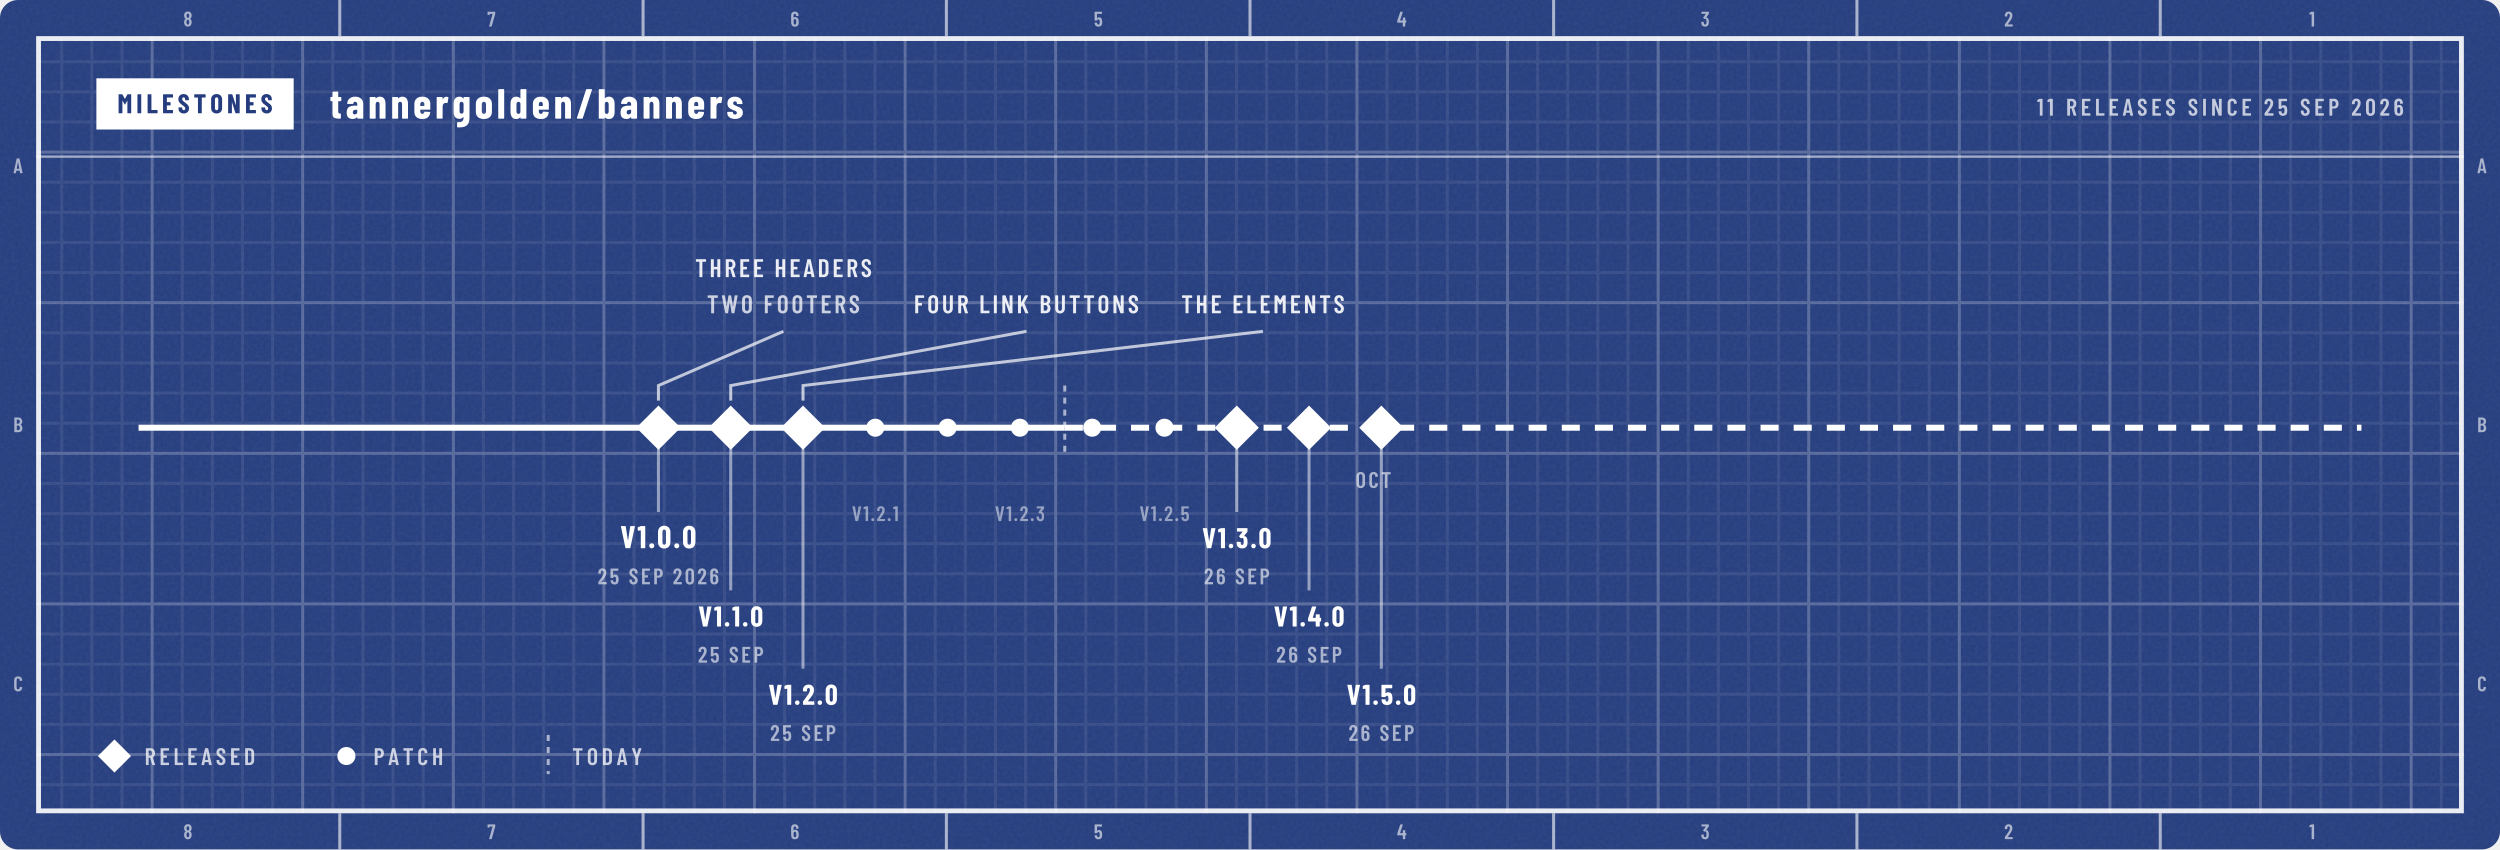
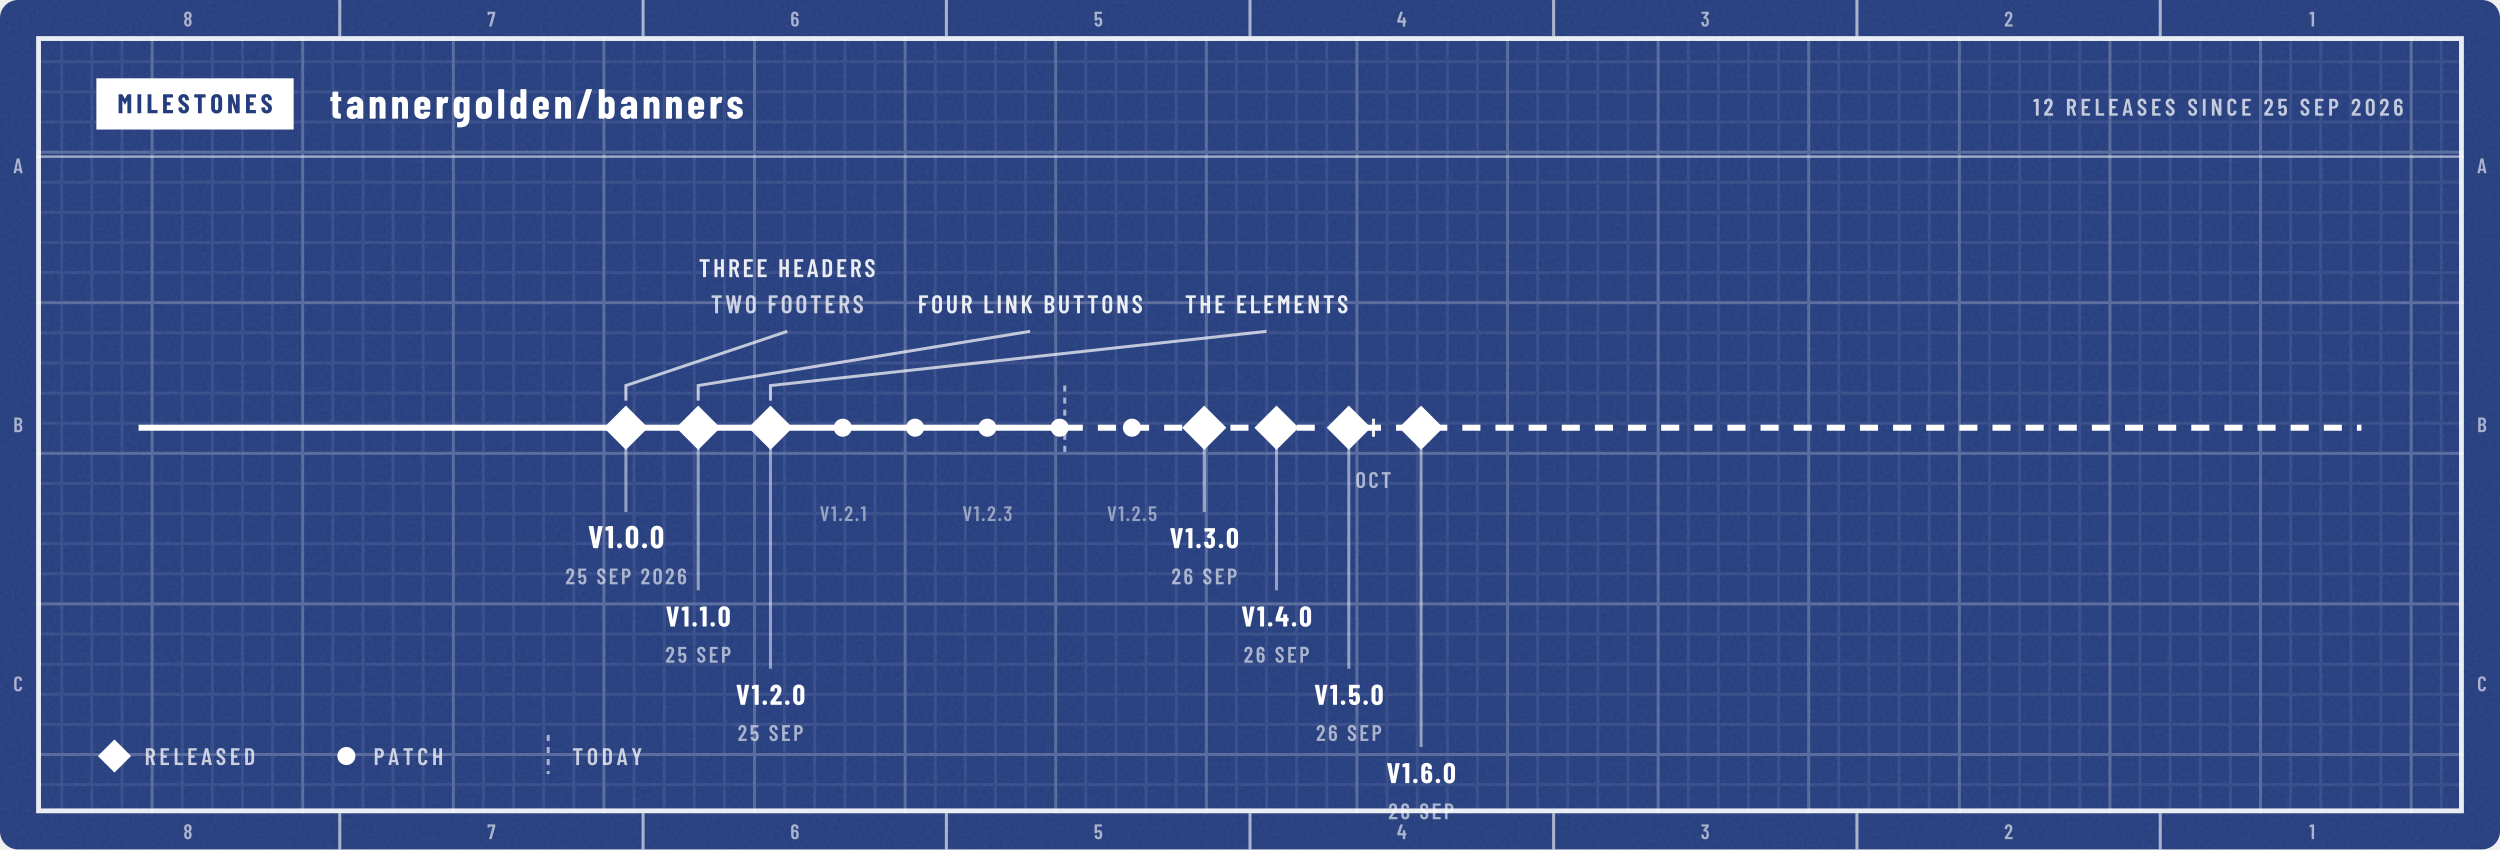
<svg xmlns="http://www.w3.org/2000/svg" width="830" height="282" viewBox="0 0 830 282" role="img" aria-labelledby="t d">
  <defs>
    <clipPath id="kc1">
      <rect x="0" y="0" width="830" height="282" rx="6" />
    </clipPath>
    <filter id="kn2" x="0" y="0" width="100%" height="100%">
      <feTurbulence type="fractalNoise" baseFrequency=".85" numOctaves="2" stitchTiles="stitch" />
      <feColorMatrix values="0 0 0 0 1 0 0 0 0 1 0 0 0 0 1 0 0 0 0.06 0" />
    </filter>
    <pattern id="kp3" width="10" height="10" patternUnits="userSpaceOnUse">
      <path d="M10 .5H.5V10" fill="none" stroke="#FFFFFF" stroke-opacity="0.075" />
    </pattern>
    <pattern id="kp4" width="50" height="50" patternUnits="userSpaceOnUse">
      <path d="M50 .5H.5V50" fill="none" stroke="#FFFFFF" stroke-opacity="0.16" />
    </pattern>
    <clipPath id="kc5">
      <rect x="12" y="12" width="806" height="258" />
    </clipPath>
    <path id="m46" d="M35 69Q35 100 55 120Q75 140 106 140Q137 140 156 120Q176 100 176 69Q176 38 156 18Q136 -2 106 -2Q75 -2 55 18Q35 38 35 69Z" />
    <path id="m48" d="M38 183V517Q38 604 89 658Q140 711 224 711Q309 711 360 658Q412 604 412 517V183Q412 96 360 42Q309 -11 224 -11Q140 -11 89 42Q38 96 38 183ZM296 176V524Q296 563 276 586Q257 610 224 610Q192 610 173 586Q154 563 154 524V176Q154 137 173 114Q192 90 224 90Q257 90 276 114Q296 137 296 176Z" />
    <path id="m49" d="M122 700H218Q223 700 226 696Q230 693 230 688V12Q230 7 226 4Q223 0 218 0H126Q121 0 118 4Q114 7 114 12V576Q114 578 112 580Q111 582 109 581L27 565H24Q13 565 13 576L10 643Q10 653 18 657L107 697Q114 700 122 700Z" />
    <path id="m50" d="M173 100H392Q397 100 400 96Q404 93 404 88V12Q404 7 400 4Q397 0 392 0H43Q38 0 34 4Q31 7 31 12V92Q31 101 36 107L75 160Q114 212 152 266Q189 320 215 363Q273 459 273 522Q273 562 256 585Q238 608 209 608Q180 608 163 586Q146 563 147 526V487Q147 482 144 478Q140 475 135 475H41Q36 475 32 478Q29 482 29 487V530Q33 610 84 659Q134 708 214 708Q293 708 342 656Q390 605 390 521Q390 471 373 422Q356 373 319 317Q294 277 260 229Q225 181 214 166Q184 126 170 106Q168 104 169 102Q170 100 173 100Z" />
    <path id="m51" d="M387 218Q387 169 380 134Q368 66 326 29Q283 -8 210 -8Q134 -8 86 32Q38 73 32 143Q30 165 28 207Q28 219 40 219H132Q144 219 144 207Q146 173 148 156Q153 125 169 108Q185 92 210 92Q234 92 250 108Q266 123 271 152Q276 182 276 230Q276 281 269 315Q263 341 248 355Q233 369 210 369Q195 369 183 360Q177 356 174 356Q172 356 166 360L119 408Q115 412 115 417Q115 421 118 425L243 595Q245 597 244 599Q242 601 239 601H49Q44 601 40 604Q37 608 37 613V688Q37 693 40 696Q44 700 49 700H373Q378 700 382 696Q385 693 385 688V609Q385 602 380 594L266 438Q262 432 268 431Q309 426 338 392Q368 358 378 307Q387 267 387 218Z" />
    <path id="m52" d="M443 275V194Q443 189 440 186Q436 182 431 182H401Q396 182 396 177V12Q396 7 392 4Q389 0 384 0H292Q287 0 284 4Q280 7 280 12V177Q280 182 275 182H29Q24 182 20 186Q17 189 17 194V259Q17 268 19 274L158 690Q161 700 171 700H271Q277 700 280 696Q283 693 281 686L153 293Q152 287 157 287H275Q280 287 280 292V412Q280 417 284 420Q287 424 292 424H384Q389 424 392 420Q396 417 396 412V292Q396 287 401 287H431Q436 287 440 284Q443 280 443 275Z" />
    <path id="m53" d="M400 216Q400 175 396 146Q391 72 344 32Q297 -8 219 -8Q145 -8 99 30Q53 68 43 144L40 172Q40 184 52 184H144Q156 184 157 172Q157 166 159 154Q171 92 219 92Q244 92 260 108Q275 124 280 153Q284 178 284 217Q284 254 278 281Q273 307 258 322Q242 336 219 336Q171 336 157 290Q154 279 144 279H51Q46 279 42 282Q39 286 39 291V688Q39 693 42 696Q46 700 51 700H377Q382 700 386 696Q389 693 389 688V612Q389 607 386 604Q382 600 377 600H160Q155 600 155 595V400Q155 397 157 396Q159 396 161 398Q178 416 202 426Q227 437 254 437Q314 437 350 398Q387 360 394 290Q400 259 400 216Z" />
    <path id="m54" d="M401 216Q401 193 399 151Q394 75 346 34Q299 -8 221 -8Q147 -8 101 30Q55 69 46 144Q40 171 40 207L39 532Q39 613 88 660Q138 708 219 708Q295 708 343 660Q391 612 391 532V507Q391 502 388 498Q384 495 379 495H287Q282 495 278 498Q275 502 275 507V526Q275 560 258 582Q242 605 219 605Q191 605 174 583Q156 561 156 526V423Q156 420 158 419Q160 418 162 420Q191 447 234 447Q303 447 346 403Q389 359 396 286Q401 253 401 216ZM284 224Q284 250 279 295Q267 353 220 353Q196 353 180 338Q165 322 160 292Q156 257 156 224Q156 195 159 157Q164 125 180 108Q195 91 220 91Q245 91 260 109Q276 127 281 160Q284 196 284 224Z" />
    <path id="m55" d="M90 13 255 594Q257 600 251 600H116Q111 600 111 595V559Q111 554 108 550Q104 547 99 547H28Q23 547 20 550Q16 554 16 559L17 688Q17 693 20 696Q24 700 29 700H368Q373 700 376 696Q380 693 380 688V607Q380 603 378 593L211 10Q208 0 197 0H100Q87 0 90 13Z" />
    <path id="m56" d="M325 364Q358 345 375 306Q396 259 396 200Q396 147 380 107Q360 53 318 22Q275 -8 216 -8Q158 -8 116 22Q73 52 53 106Q38 148 38 200Q38 259 56 301Q71 341 109 363Q113 366 109 369Q76 390 58 427Q38 470 38 523Q38 581 58 620Q78 664 120 688Q161 712 216 712Q270 712 312 688Q353 665 374 621Q396 579 396 523Q396 471 376 429Q358 392 325 371Q319 367 325 364ZM159 559Q152 541 152 513Q152 483 162 456Q169 435 183 423Q197 411 216 411Q237 411 252 424Q266 436 273 459Q281 483 281 513Q281 547 271 568Q264 589 250 600Q236 612 216 612Q198 612 184 602Q171 591 164 573ZM281 206Q281 244 272 271Q266 295 252 308Q237 322 216 322Q195 322 180 308Q166 294 160 268Q152 242 152 208Q152 177 158 151Q163 123 178 108Q194 92 216 92Q239 92 255 108Q271 124 276 153Q281 180 281 206Z" />
    <path id="m65" d="M325 11 306 116Q306 121 300 121H154Q148 121 148 116L129 11Q128 0 116 0H25Q11 0 14 13L162 689Q164 700 175 700H281Q292 700 294 689L442 13V9Q442 0 431 0H338Q326 0 325 11ZM171 212H282Q288 212 287 217L229 533Q228 536 226 536Q224 536 223 533L166 217Q165 212 171 212Z" />
    <path id="m66" d="M242 0H66Q61 0 58 4Q54 7 54 12V688Q54 693 58 696Q61 700 66 700H224Q319 700 373 652Q427 604 427 512Q427 409 354 365Q349 362 352 359Q391 334 413 292Q435 250 435 192Q435 100 382 50Q328 0 242 0ZM170 595V409Q170 404 175 404H226Q267 404 290 429Q313 454 313 500Q313 548 290 574Q267 600 226 600H175Q170 600 170 595ZM319 208Q319 260 296 290Q273 319 233 319H175Q170 319 170 314V106Q170 101 175 101H233Q273 101 296 129Q319 157 319 208Z" />
    <path id="m67" d="M42 180V521Q42 607 94 658Q145 708 230 708Q316 708 368 658Q420 607 420 521V509Q420 504 416 500Q413 496 408 496L315 492Q303 492 303 504V529Q303 564 283 586Q263 608 230 608Q198 608 178 586Q158 564 158 529V171Q158 136 178 114Q198 92 230 92Q263 92 283 114Q303 136 303 171V196Q303 201 306 204Q310 208 315 208L408 204Q413 204 416 200Q420 197 420 192V180Q420 95 368 44Q316 -8 230 -8Q145 -8 94 44Q42 95 42 180Z" />
    <path id="m68" d="M54 12V688Q54 693 58 696Q61 700 66 700H237Q323 700 374 648Q426 596 426 509V191Q426 104 374 52Q323 0 237 0H66Q61 0 58 4Q54 7 54 12ZM175 100 235 101Q268 101 288 128Q309 154 310 198V502Q310 547 290 574Q269 600 234 600H175Q170 600 170 595V105Q170 100 175 100Z" />
    <path id="m69" d="M391 600H175Q170 600 170 595V406Q170 401 175 401H303Q308 401 312 398Q315 394 315 389V312Q315 307 312 304Q308 300 303 300H175Q170 300 170 295V105Q170 100 175 100H391Q396 100 400 96Q403 93 403 88V12Q403 7 400 4Q396 0 391 0H66Q61 0 58 4Q54 7 54 12V688Q54 693 58 696Q61 700 66 700H391Q396 700 400 696Q403 693 403 688V612Q403 607 400 604Q396 600 391 600Z" />
    <path id="m70" d="M390 600H175Q170 600 170 595V406Q170 401 175 401H302Q307 401 310 398Q314 394 314 389V312Q314 307 310 304Q307 300 302 300H175Q170 300 170 295V12Q170 7 166 4Q163 0 158 0H66Q61 0 58 4Q54 7 54 12V688Q54 693 58 696Q61 700 66 700H390Q395 700 398 696Q402 693 402 688V612Q402 607 398 604Q395 600 390 600Z" />
    <path id="m72" d="M319 700H411Q416 700 420 696Q423 693 423 688V12Q423 7 420 4Q416 0 411 0H319Q314 0 310 4Q307 7 307 12V295Q307 300 302 300H175Q170 300 170 295V12Q170 7 166 4Q163 0 158 0H66Q61 0 58 4Q54 7 54 12V688Q54 693 58 696Q61 700 66 700H158Q163 700 166 696Q170 693 170 688V406Q170 401 175 401H302Q307 401 307 406V688Q307 693 310 696Q314 700 319 700Z" />
    <path id="m73" d="M54 12V688Q54 693 58 696Q61 700 66 700H158Q163 700 166 696Q170 693 170 688V12Q170 7 166 4Q163 0 158 0H66Q61 0 58 4Q54 7 54 12Z" />
    <path id="m75" d="M54 12V688Q54 693 58 696Q61 700 66 700H158Q163 700 166 696Q170 693 170 688V412Q170 408 172 408Q174 407 176 410L326 691Q331 700 341 700H440Q447 700 449 696Q451 692 448 686L298 405Q297 401 297 399L459 14Q460 12 460 8Q460 0 450 0H351Q340 0 337 9L219 298Q218 301 216 300Q214 300 212 298L172 231Q170 227 170 225V12Q170 7 166 4Q163 0 158 0H66Q61 0 58 4Q54 7 54 12Z" />
    <path id="m76" d="M54 12V688Q54 693 58 696Q61 700 66 700H158Q163 700 166 696Q170 693 170 688V105Q170 100 175 100H391Q396 100 400 96Q403 93 403 88V12Q403 7 400 4Q396 0 391 0H66Q61 0 58 4Q54 7 54 12Z" />
    <path id="m77" d="M383 700H475Q480 700 484 696Q487 693 487 688V12Q487 7 484 4Q480 0 475 0H383Q378 0 374 4Q371 7 371 12V484Q371 488 369 488Q367 488 365 485L278 327Q273 319 269 319Q265 319 260 327L173 485Q171 488 169 488Q167 488 167 484V12Q167 7 164 4Q160 0 155 0H63Q58 0 54 4Q51 7 51 12V688Q51 693 54 696Q58 700 63 700H155Q165 700 170 692L267 521Q270 517 273 521L368 692Q373 700 383 700Z" />
    <path id="m78" d="M350 700H441Q446 700 450 696Q453 693 453 688V12Q453 7 450 4Q446 0 441 0H336Q326 0 323 10L174 434Q173 437 170 436Q168 436 168 433L169 12Q169 7 166 4Q162 0 157 0H66Q61 0 58 4Q54 7 54 12V688Q54 693 58 696Q61 700 66 700H169Q179 700 182 690L332 269Q333 266 336 266Q338 267 338 270V688Q338 693 342 696Q345 700 350 700Z" />
    <path id="m79" d="M42 182V518Q42 604 94 656Q147 708 233 708Q319 708 372 656Q425 604 425 518V182Q425 96 372 44Q319 -8 233 -8Q147 -8 94 44Q42 96 42 182ZM309 177V523Q309 561 288 584Q267 608 233 608Q199 608 178 584Q158 561 158 523V177Q158 139 178 116Q199 92 233 92Q267 92 288 116Q309 139 309 177Z" />
    <path id="m80" d="M432 495Q432 405 384 350Q337 295 259 295H174Q169 295 169 290V12Q169 7 166 4Q162 0 157 0H65Q60 0 56 4Q53 7 53 12V689Q53 694 56 698Q60 701 65 701H253Q306 701 346 675Q387 649 410 602Q432 555 432 495ZM316 492Q316 542 294 572Q271 601 234 601H174Q169 601 169 596V391Q169 386 174 386H234Q271 386 294 414Q316 443 316 492Z" />
    <path id="m82" d="M318 10 233 297Q231 301 228 301H175Q170 301 170 296V12Q170 7 166 4Q163 0 158 0H66Q61 0 58 4Q54 7 54 12V688Q54 693 58 696Q61 700 66 700H254Q307 700 348 674Q388 649 410 602Q433 556 433 496Q433 434 409 389Q385 344 342 321Q338 320 339 315L437 14Q438 12 438 9Q438 0 427 0H331Q321 0 318 10ZM170 595V396Q170 391 175 391H236Q272 391 294 419Q317 447 317 495Q317 543 294 572Q272 600 236 600H175Q170 600 170 595Z" />
    <path id="m83" d="M34 173V199Q34 204 38 208Q41 211 46 211H137Q142 211 146 208Q149 204 149 199V179Q149 140 168 116Q188 92 219 92Q250 92 270 114Q290 137 290 174Q290 200 279 219Q268 238 248 255Q228 272 184 304Q134 340 104 368Q73 396 52 436Q32 475 32 527Q32 610 82 659Q132 708 214 708Q297 708 348 656Q399 605 399 520V496Q399 491 396 488Q392 484 387 484H297Q292 484 288 488Q285 491 285 496V522Q285 561 266 584Q246 608 214 608Q184 608 165 586Q146 565 146 527Q146 491 166 466Q187 441 247 397Q308 352 339 324Q370 295 387 261Q404 227 404 180Q404 95 353 44Q302 -8 219 -8Q136 -8 85 42Q34 92 34 173Z" />
    <path id="m84" d="M425 688V612Q425 607 422 604Q418 600 413 600H286Q281 600 281 595V12Q281 7 278 4Q274 0 269 0H177Q172 0 168 4Q165 7 165 12V595Q165 600 160 600H40Q35 600 32 604Q28 607 28 612V688Q28 693 32 696Q35 700 40 700H413Q418 700 422 696Q425 693 425 688Z" />
    <path id="m85" d="M50 194V688Q50 693 54 696Q57 700 62 700H154Q159 700 162 696Q166 693 166 688V182Q166 142 186 117Q206 92 239 92Q272 92 292 117Q312 142 312 182V688Q312 693 316 696Q319 700 324 700H416Q421 700 424 696Q428 693 428 688V194Q428 103 376 48Q324 -8 239 -8Q153 -8 102 48Q50 103 50 194Z" />
    <path id="m86" d="M171 11 28 687 27 691Q27 700 38 700H139Q151 700 152 689L235 208Q236 205 238 205Q240 205 241 208L322 689Q323 700 335 700H433Q446 700 443 687L299 11Q297 0 286 0H184Q173 0 171 11Z" />
    <path id="m87" d="M157 11 24 687 23 691Q23 700 34 700H130Q142 700 143 689L213 272Q214 269 216 269Q218 269 219 272L282 689Q283 700 295 700H375Q387 700 388 689L456 272Q457 269 459 269Q461 269 462 272L525 689Q526 700 538 700H631Q644 700 642 687L515 11Q514 0 502 0H417Q405 0 404 11L337 436Q336 440 334 440Q332 440 331 436L269 11Q268 0 256 0H170Q158 0 157 11Z" />
    <path id="m89" d="M170 13V286L169 292L30 686Q29 688 29 691Q29 700 40 700H136Q147 700 150 690L225 433Q226 430 228 430Q230 430 231 433L306 690Q309 700 320 700H416Q422 700 425 696Q428 693 426 686L287 292L286 286V13Q286 8 282 4Q279 1 274 1H182Q177 1 174 4Q170 8 170 13Z" />
    <path id="n46" d="M33 75Q33 110 55 132Q77 154 112 154Q147 154 169 132Q191 110 191 75Q191 41 168 18Q146 -4 112 -4Q78 -4 56 18Q33 41 33 75Z" />
    <path id="n47" d="M18 14 237 690Q240 700 250 700H367Q373 700 376 696Q379 693 377 686L158 10Q155 0 145 0H28Q22 0 19 4Q16 7 18 14Z" />
    <path id="n48" d="M30 191V509Q30 600 84 656Q138 711 226 711Q284 711 329 686Q374 661 398 615Q423 569 423 509V191Q423 131 398 85Q374 39 329 14Q284 -11 226 -11Q138 -11 84 44Q30 100 30 191ZM282 183V517Q282 550 266 570Q251 590 226 590Q201 590 186 570Q171 550 171 517V183Q171 150 186 130Q201 110 226 110Q251 110 266 130Q282 150 282 183Z" />
    <path id="n49" d="M115 700H236Q241 700 244 696Q248 693 248 688V12Q248 7 244 4Q241 0 236 0H119Q114 0 110 4Q107 7 107 12V558Q107 562 102 562L25 553H23Q12 553 12 564L9 650Q9 660 18 664L100 697Q108 700 115 700Z" />
    <path id="n50" d="M200 121H409Q414 121 418 118Q421 114 421 109V12Q421 7 418 4Q414 0 409 0H39Q34 0 30 4Q27 7 27 12V113Q27 122 32 128Q72 181 88 200Q176 313 213 371Q267 457 267 516Q267 550 254 568Q240 587 217 587Q194 587 180 568Q166 550 167 521V480Q167 475 164 472Q160 468 155 468H36Q31 468 28 472Q24 475 24 480V527Q28 609 83 658Q138 708 223 708Q307 708 358 655Q410 602 410 515Q410 463 394 416Q377 369 340 315Q312 274 244 187L197 127Q195 125 196 123Q197 121 200 121Z" />
    <path id="n51" d="M404 222Q404 178 400 147Q392 75 344 34Q297 -8 217 -8Q134 -8 82 36Q30 80 26 153Q23 180 23 211Q23 223 35 223H152Q164 223 164 211Q164 188 167 168Q170 142 183 128Q196 113 217 113Q237 113 250 127Q263 141 267 165Q270 200 270 237Q270 284 265 311Q261 334 248 346Q236 359 217 359Q202 359 187 346Q181 342 179 342Q175 342 170 347L110 408Q106 412 106 417Q106 421 109 425L230 574Q232 576 231 578Q230 580 227 580H47Q42 580 38 584Q35 587 35 592V688Q35 693 38 696Q42 700 47 700H391Q396 700 400 696Q403 693 403 688V588Q403 580 398 573L286 432Q285 430 285 428Q285 426 287 426Q331 422 362 386Q392 350 399 296Q404 258 404 222Z" />
    <path id="n52" d="M470 292V189Q470 184 466 180Q463 177 458 177H427Q422 177 422 172V12Q422 7 418 4Q415 0 410 0H293Q288 0 284 4Q281 7 281 12V172Q281 177 276 177H26Q21 177 18 180Q14 184 14 189V271Q14 280 16 286L149 690Q152 700 162 700H289Q295 700 298 696Q301 693 299 686L179 310Q178 304 183 304H276Q281 304 281 309V413Q281 418 284 422Q288 425 293 425H410Q415 425 418 422Q422 418 422 413V309Q422 304 427 304H458Q463 304 466 300Q470 297 470 292Z" />
    <path id="n53" d="M416 218Q416 185 413 155Q409 78 358 35Q308 -8 223 -8Q143 -8 94 32Q45 72 35 151L32 179Q32 191 44 191H161Q173 191 174 179Q174 173 176 163Q185 113 223 113Q243 113 256 126Q268 140 272 164Q275 190 275 219Q275 240 271 270Q267 293 254 305Q242 317 223 317Q185 317 174 282Q171 271 161 271H43Q38 271 34 274Q31 278 31 283V688Q31 693 34 696Q38 700 43 700H396Q401 700 404 696Q408 693 408 688V591Q408 586 404 582Q401 579 396 579H177Q172 579 172 574V406Q172 403 174 402Q176 401 178 404Q195 421 218 430Q241 439 267 439Q331 439 370 397Q408 355 412 280Q416 242 416 218Z" />
+     <path id="n54" d="M417 218Q417 196 415 158Q412 79 361 36Q310 -8 225 -8Q145 -8 96 32Q46 72 37 151Q33 172 33 206L31 529Q31 611 84 660Q136 708 223 708Q304 708 356 659Q407 610 407 529V499Q407 494 404 490Q400 487 395 487H278Q273 487 270 490Q266 494 266 499V521Q266 548 253 566Q240 584 223 584Q201 584 187 566Q173 549 173 521V420Q173 417 175 416Q177 416 179 418Q212 446 254 446Q324 446 366 400Q409 354 413 277Q417 253 417 218ZM274 228Q274 255 270 290Q267 313 255 326Q243 339 224 339Q204 339 192 326Q179 312 176 288Q173 249 173 228Q173 204 176 166Q179 140 192 126Q204 112 224 112Q244 112 256 127Q269 142 272 169Q274 217 274 228Z" />
    <path id="n69" d="M399 579H190Q185 579 185 574V416Q185 411 190 411H310Q315 411 318 408Q322 404 322 399V302Q322 297 318 294Q315 290 310 290H190Q185 290 185 285V126Q185 121 190 121H399Q404 121 408 118Q411 114 411 109V12Q411 7 408 4Q404 0 399 0H56Q51 0 48 4Q44 7 44 12V688Q44 693 48 696Q51 700 56 700H399Q404 700 408 696Q411 693 411 688V591Q411 586 408 582Q404 579 399 579Z" />
    <path id="n73" d="M44 12V688Q44 693 48 696Q51 700 56 700H173Q178 700 182 696Q185 693 185 688V12Q185 7 182 4Q178 0 173 0H56Q51 0 48 4Q44 7 44 12Z" />
    <path id="n76" d="M44 12V688Q44 693 48 696Q51 700 56 700H173Q178 700 182 696Q185 693 185 688V126Q185 121 190 121H400Q405 121 408 118Q412 114 412 109V12Q412 7 408 4Q405 0 400 0H56Q51 0 48 4Q44 7 44 12Z" />
    <path id="n77" d="M379 700H495Q500 700 504 696Q507 693 507 688V12Q507 7 504 4Q500 0 495 0H378Q373 0 370 4Q366 7 366 12V461Q366 465 364 465Q362 465 360 462L282 324Q277 316 274 316Q271 316 266 324L188 462Q186 465 184 465Q182 465 182 461V12Q182 7 178 4Q175 0 170 0H53Q48 0 44 4Q41 7 41 12V688Q41 693 44 696Q48 700 53 700H168Q178 700 183 692L272 533Q275 529 278 533L364 692Q368 700 379 700Z" />
    <path id="n78" d="M342 700H458Q463 700 466 696Q470 693 470 688V12Q470 7 466 4Q463 0 458 0H326Q316 0 313 10L189 397Q188 400 186 400Q183 399 183 396L184 12Q184 7 180 4Q177 0 172 0H56Q51 0 48 4Q44 7 44 12V688Q44 693 48 696Q51 700 56 700H187Q197 700 200 690L325 303Q326 300 328 300Q331 301 331 304L330 688Q330 693 334 696Q337 700 342 700Z" />
    <path id="n79" d="M34 190V510Q34 600 89 654Q144 708 236 708Q328 708 384 654Q439 600 439 510V190Q439 100 384 46Q328 -8 236 -8Q144 -8 89 46Q34 100 34 190ZM298 184V516Q298 548 281 568Q264 587 236 587Q208 587 192 568Q175 548 175 516V184Q175 152 192 132Q208 113 236 113Q264 113 281 132Q298 152 298 184Z" />
    <path id="n83" d="M30 175V204Q30 209 34 212Q37 216 42 216H157Q162 216 166 212Q169 209 169 204V182Q169 151 185 132Q201 113 225 113Q249 113 265 131Q281 149 281 178Q281 208 261 230Q241 251 183 293Q133 329 102 357Q71 385 49 426Q27 467 27 521Q27 606 80 657Q133 708 220 708Q308 708 362 655Q415 602 415 516V492Q415 487 412 484Q408 480 403 480H288Q283 480 280 484Q276 487 276 492V519Q276 550 260 568Q245 587 220 587Q196 587 181 570Q166 552 166 521Q166 491 185 468Q204 445 260 404Q322 358 354 330Q385 301 402 266Q420 232 420 184Q420 96 366 44Q312 -8 224 -8Q166 -8 122 15Q78 38 54 80Q30 121 30 175Z" />
    <path id="n84" d="M444 688V591Q444 586 440 582Q437 579 432 579H307Q302 579 302 574V12Q302 7 298 4Q295 0 290 0H173Q168 0 164 4Q161 7 161 12V574Q161 579 156 579H36Q31 579 28 582Q24 586 24 591V688Q24 693 28 696Q31 700 36 700H432Q437 700 440 696Q444 693 444 688Z" />
    <path id="n86" d="M166 11 23 687 22 691Q22 700 33 700H162Q174 700 175 689L244 249Q245 245 247 245Q249 245 250 249L317 689Q318 700 330 700H455Q468 700 465 687L321 11Q319 0 308 0H179Q168 0 166 11Z" />
    <path id="n97" d="M415 355V12Q415 7 412 4Q408 0 403 0H286Q281 0 278 4Q274 7 274 12V34Q274 37 272 38Q270 39 268 36Q235 -6 166 -8Q108 -8 66 24Q23 56 23 146Q23 239 74 274Q126 309 223 309H269Q274 309 274 314V339Q274 366 260 384Q245 401 223 401Q206 401 194 390Q183 380 180 361Q179 349 167 349L47 350Q35 350 35 362Q40 435 92 478Q144 522 224 522Q309 522 362 476Q415 430 415 355ZM274 158V205Q274 210 269 210H228Q201 210 184 194Q168 179 168 152Q168 127 180 114Q193 101 214 101Q237 101 256 116Q274 132 274 158Z" />
    <path id="n98" d="M414 354V160Q414 81 379 36Q344 -8 275 -8Q219 -8 185 30Q183 32 181 32Q179 31 179 28V12Q179 7 176 4Q172 0 167 0H50Q45 0 42 4Q38 7 38 12V688Q38 693 42 696Q45 700 50 700H167Q172 700 176 696Q179 693 179 688V485Q179 483 181 483Q185 483 189 488Q223 522 275 522Q343 522 378 478Q414 435 414 354ZM226 401Q208 401 195 389Q182 377 179 357V157Q182 137 195 125Q208 113 226 113Q247 113 260 129Q273 145 273 170V344Q273 369 260 385Q247 401 226 401Z" />
    <path id="n100" d="M278 700H395Q400 700 404 696Q407 693 407 688V12Q407 7 404 4Q400 0 395 0H278Q273 0 270 4Q266 7 266 12V28Q266 31 264 32Q262 32 260 30Q226 -8 170 -8Q101 -8 66 36Q31 81 31 160V354Q31 435 66 478Q102 522 170 522Q192 522 216 514Q240 505 260 483Q262 481 264 482Q266 482 266 485V688Q266 693 270 696Q273 700 278 700ZM266 157V357Q263 377 250 389Q237 401 219 401Q198 401 185 385Q172 369 172 344V170Q172 145 185 129Q198 113 219 113Q237 113 250 125Q263 137 266 157Z" />
    <path id="n101" d="M397 213H177Q172 213 172 208V171Q172 146 186 130Q199 113 220 113Q239 113 251 126Q263 138 267 157Q270 167 280 167L395 161Q400 161 404 158Q407 154 406 148Q399 71 352 32Q306 -8 220 -8Q131 -8 81 36Q31 81 31 160V354Q31 430 82 476Q132 522 220 522Q308 522 358 476Q409 430 409 354V225Q409 220 406 216Q402 213 397 213ZM172 344V305Q172 300 177 300H263Q268 300 268 305V344Q268 369 254 385Q241 401 220 401Q199 401 186 385Q172 369 172 344Z" />
    <path id="n103" d="M279 514H396Q401 514 404 510Q408 507 408 502V24Q408 -87 356 -147Q303 -207 167 -207Q140 -207 125 -206Q113 -205 113 -193V-95Q113 -82 126 -84Q185 -86 216 -72Q246 -59 256 -32Q267 -5 267 39Q267 42 265 42Q263 42 261 39Q243 15 218 6Q192 -4 168 -4Q99 -4 65 40Q31 85 31 164V354Q31 435 66 478Q100 522 168 522Q229 522 261 477Q263 474 265 475Q267 476 267 479V502Q267 507 270 510Q274 514 279 514ZM267 175V344Q267 369 254 385Q240 401 219 401Q198 401 185 385Q172 369 172 344V175Q172 150 185 134Q198 118 219 118Q240 118 254 134Q267 150 267 175Z" />
    <path id="n108" d="M34 12V688Q34 693 38 696Q41 700 46 700H163Q168 700 172 696Q175 693 175 688V12Q175 7 172 4Q168 0 163 0H46Q41 0 38 4Q34 7 34 12Z" />
    <path id="n110" d="M413 351V12Q413 7 410 4Q406 0 401 0H284Q279 0 276 4Q272 7 272 12V340Q272 369 260 385Q249 401 227 401Q204 401 192 384Q179 368 179 338V12Q179 7 176 4Q172 0 167 0H50Q45 0 42 4Q38 7 38 12V502Q38 507 42 510Q45 514 50 514H167Q172 514 176 510Q179 507 179 502V483Q179 480 182 480Q184 480 188 484Q220 522 277 522Q345 522 379 477Q413 432 413 351Z" />
    <path id="n111" d="M31 160V354Q31 430 82 476Q133 522 221 522Q310 522 361 476Q412 430 412 354V160Q412 82 362 37Q311 -8 221 -8Q132 -8 82 37Q31 82 31 160ZM271 171V344Q271 369 257 385Q243 401 221 401Q199 401 186 385Q172 369 172 344V171Q172 146 186 130Q199 114 221 114Q243 114 257 130Q271 146 271 171Z" />
    <path id="n114" d="M310 510Q318 505 316 495L297 378Q296 367 283 370Q272 374 256 374Q241 374 230 370Q207 366 193 342Q179 319 179 288V13Q179 8 176 4Q172 1 167 1H50Q45 1 42 4Q38 8 38 13V502Q38 507 42 510Q45 514 50 514H167Q172 514 176 510Q179 507 179 502V463Q179 459 180 458Q182 458 184 461Q211 520 268 520Q295 520 310 510Z" />
    <path id="n115" d="M24 142V149Q24 154 28 158Q31 161 36 161H146Q151 161 154 158Q158 154 158 149V146Q158 125 173 112Q188 98 210 98Q230 98 242 110Q253 121 253 139Q253 161 234 174Q215 186 192 194Q168 203 159 206Q104 226 66 262Q29 297 29 364Q29 437 77 479Q125 521 205 521Q288 521 336 477Q385 433 385 358Q385 353 382 350Q378 346 373 346H266Q261 346 258 350Q254 353 254 358V366Q254 386 242 398Q229 411 209 411Q188 411 176 398Q164 384 164 366Q164 342 184 328Q205 315 247 299Q290 283 320 266Q351 250 373 220Q395 189 395 143Q395 74 344 34Q294 -7 210 -7Q125 -7 74 34Q24 74 24 142Z" />
    <path id="n116" d="M260 415H204Q199 415 199 410V172Q199 143 210 132Q221 121 243 122H250Q255 122 258 118Q262 115 262 110V12Q262 7 258 4Q255 0 250 0H210Q137 0 100 24Q63 49 63 118V410Q63 415 58 415H25Q20 415 16 418Q13 422 13 427V502Q13 507 16 510Q20 514 25 514H58Q63 514 63 519V630Q63 635 66 638Q70 642 75 642H187Q192 642 196 638Q199 635 199 630V519Q199 514 204 514H260Q265 514 268 510Q272 507 272 502V427Q272 422 268 418Q265 415 260 415Z" />
  </defs>
  <rect y="0" width="830" height="282" rx="6" fill="#253D7E" />
  <rect y="0" width="830" height="282" clip-path="url(#kc1)" filter="url(#kn2)" />
  <g clip-path="url(#kc5)">
    <rect y="0" width="830" height="282" fill="url(#kp3)" />
    <rect y="0" width="830" height="282" fill="url(#kp4)" />
  </g>
  <rect x="12.8" y="12.8" width="804.4" height="256.4" fill="none" stroke="#FFFFFF" stroke-opacity="0.9" stroke-width="1.6" />
  <path d="M112.8 0V12M112.8 270V282M213.5 0V12M213.5 270V282M314.2 0V12M314.2 270V282M415 0V12M415 270V282M515.8 0V12M515.8 270V282M616.5 0V12M616.5 270V282M717.2 0V12M717.2 270V282" stroke="#FFFFFF" stroke-opacity="0.6" />
  <g transform="scale(0.007 -0.007)" fill="#FFFFFF" fill-opacity="0.6">
    <use href="#m56" x="8694" y="-1257" />
    <use href="#m56" x="8694" y="-39800" />
    <use href="#m55" x="23108" y="-1257" />
    <use href="#m55" x="23108" y="-39800" />
    <use href="#m54" x="37482" y="-1257" />
    <use href="#m54" x="37482" y="-39800" />
    <use href="#m53" x="51875" y="-1257" />
    <use href="#m53" x="51875" y="-39800" />
    <use href="#m52" x="66253" y="-1257" />
    <use href="#m52" x="66253" y="-39800" />
    <use href="#m51" x="80662" y="-1257" />
    <use href="#m51" x="80662" y="-39800" />
    <use href="#m50" x="95055" y="-1257" />
    <use href="#m50" x="95055" y="-39800" />
    <use href="#m49" x="109524" y="-1257" />
    <use href="#m49" x="109524" y="-39800" />
    <use href="#m65" x="629" y="-8214" />
    <use href="#m65" x="117486" y="-8214" />
    <use href="#m66" x="626" y="-20500" />
    <use href="#m66" x="117483" y="-20500" />
    <use href="#m67" x="629" y="-32786" />
    <use href="#m67" x="117486" y="-32786" />
  </g>
  <rect x="32" y="26" width="65.5" height="17" fill="#FFFFFF" />
  <g transform="translate(39 37.6) scale(0.009 -0.009)" fill="#253D7E">
    <use href="#n77" x="0" />
    <use href="#n73" x="692" />
    <use href="#n76" x="1067" />
    <use href="#n69" x="1637" />
    <use href="#n83" x="2220" />
    <use href="#n84" x="2808" />
    <use href="#n79" x="3421" />
    <use href="#n78" x="4038" />
    <use href="#n69" x="4697" />
    <use href="#n83" x="5279" />
  </g>
  <g transform="translate(109.5 39.4) scale(0.014 -0.014)" fill="#FFFFFF">
    <use href="#n116" x="0" />
    <use href="#n97" x="377" />
    <use href="#n110" x="908" />
    <use href="#n110" x="1441" />
    <use href="#n101" x="1974" />
    <use href="#n114" x="2496" />
    <use href="#n103" x="2905" />
    <use href="#n111" x="3432" />
    <use href="#n108" x="3960" />
    <use href="#n100" x="4254" />
    <use href="#n101" x="4785" />
    <use href="#n110" x="5307" />
    <use href="#n47" x="5840" />
    <use href="#n98" x="6340" />
    <use href="#n97" x="6871" />
    <use href="#n110" x="7403" />
    <use href="#n110" x="7935" />
    <use href="#n101" x="8468" />
    <use href="#n114" x="8990" />
    <use href="#n115" x="9400" />
  </g>
-   <g transform="translate(676.3 38.4) scale(0.008 -0.008)" fill="#FFFFFF" fill-opacity="0.72">
+   <g transform="translate(675 38.4) scale(0.008 -0.008)" fill="#FFFFFF" fill-opacity="0.72">
    <use href="#m49" x="0" />
-     <use href="#m49" x="424" />
-     <use href="#m82" x="1198" />
-     <use href="#m69" x="1809" />
-     <use href="#m76" x="2394" />
-     <use href="#m69" x="2959" />
-     <use href="#m65" x="3544" />
-     <use href="#m83" x="4150" />
-     <use href="#m69" x="4734" />
-     <use href="#m83" x="5319" />
-     <use href="#m83" x="6253" />
-     <use href="#m73" x="6837" />
-     <use href="#m78" x="7211" />
-     <use href="#m67" x="7868" />
-     <use href="#m69" x="8475" />
-     <use href="#m50" x="9410" />
-     <use href="#m53" x="9985" />
-     <use href="#m83" x="10913" />
-     <use href="#m69" x="11497" />
-     <use href="#m80" x="12082" />
-     <use href="#m50" x="13039" />
-     <use href="#m48" x="13614" />
-     <use href="#m50" x="14214" />
-     <use href="#m54" x="14789" />
+     <use href="#m50" x="424" />
+     <use href="#m82" x="1349" />
+     <use href="#m69" x="1960" />
+     <use href="#m76" x="2545" />
+     <use href="#m69" x="3110" />
+     <use href="#m65" x="3695" />
+     <use href="#m83" x="4301" />
+     <use href="#m69" x="4885" />
+     <use href="#m83" x="5470" />
+     <use href="#m83" x="6404" />
+     <use href="#m73" x="6988" />
+     <use href="#m78" x="7362" />
+     <use href="#m67" x="8019" />
+     <use href="#m69" x="8626" />
+     <use href="#m50" x="9561" />
+     <use href="#m53" x="10136" />
+     <use href="#m83" x="11064" />
+     <use href="#m69" x="11648" />
+     <use href="#m80" x="12233" />
+     <use href="#m50" x="13190" />
+     <use href="#m48" x="13765" />
+     <use href="#m50" x="14365" />
+     <use href="#m54" x="14940" />
  </g>
  <path d="M12 52H818" fill="none" stroke="#FFFFFF" stroke-opacity="0.55" stroke-width=".8" />
  <path d="M46 142H353.5" stroke="#FFFFFF" stroke-width="2" />
  <path d="M353.5 142H784" stroke="#FFFFFF" stroke-width="2" stroke-dasharray="6 5" />
  <g transform="translate(450 162) scale(0.0075 -0.0075)" fill="#FFFFFF" fill-opacity="0.6">
    <use href="#m79" x="0" />
    <use href="#m67" x="574" />
    <use href="#m84" x="1137" />
  </g>
  <path d="M456 139V145" fill="none" stroke="#FFFFFF" stroke-opacity="0.9" />
  <path d="M353.5 128V152" fill="none" stroke="#FFFFFF" stroke-opacity="0.6" stroke-dasharray="2 2" />
-   <path d="M218.6 149V170" fill="none" stroke="#FFFFFF" stroke-opacity="0.5" />
-   <path d="M218.6 135.5l6.5 6.5l-6.5 6.5l-6.5 -6.5z" fill="#FFFFFF" stroke="#FFFFFF" stroke-width="1.2" />
-   <g transform="translate(205.9 182) scale(0.0105 -0.0105)" fill="#FFFFFF">
+   <path d="M207.8 149V170" fill="none" stroke="#FFFFFF" stroke-opacity="0.5" />
+   <path d="M207.8 135.5l6.5 6.5l-6.5 6.5l-6.5 -6.5z" fill="#FFFFFF" stroke="#FFFFFF" stroke-width="1.2" />
+   <g transform="translate(195.2 182) scale(0.0105 -0.0105)" fill="#FFFFFF">
    <use href="#n86" x="0" />
    <use href="#n49" x="545" />
    <use href="#n46" x="886" />
    <use href="#n48" x="1166" />
    <use href="#n46" x="1677" />
    <use href="#n48" x="1957" />
  </g>
-   <g transform="translate(198.4 194) scale(0.0075 -0.0075)" fill="#FFFFFF" fill-opacity="0.6">
+   <g transform="translate(187.7 194) scale(0.0075 -0.0075)" fill="#FFFFFF" fill-opacity="0.6">
    <use href="#m50" x="0" />
    <use href="#m53" x="532" />
    <use href="#m83" x="1373" />
    <use href="#m69" x="1914" />
    <use href="#m80" x="2455" />
    <use href="#m50" x="3326" />
    <use href="#m48" x="3857" />
    <use href="#m50" x="4414" />
    <use href="#m54" x="4946" />
  </g>
-   <path d="M218.6 133V128L260.1 110" fill="none" stroke="#FFFFFF" stroke-opacity="0.7" />
-   <g transform="translate(234.7 104) scale(0.0085 -0.0085)" fill="#FFFFFF" fill-opacity="0.75">
+   <path d="M207.8 133V128L261.4 110" fill="none" stroke="#FFFFFF" stroke-opacity="0.7" />
+   <g transform="translate(236 104) scale(0.0085 -0.0085)" fill="#FFFFFF" fill-opacity="0.75">
    <use href="#m84" x="0" />
    <use href="#m87" x="558" />
    <use href="#m79" x="1329" />
    <use href="#m70" x="2208" />
    <use href="#m79" x="2728" />
    <use href="#m79" x="3301" />
    <use href="#m84" x="3874" />
    <use href="#m69" x="4432" />
    <use href="#m82" x="4973" />
    <use href="#m83" x="5540" />
  </g>
-   <g transform="translate(230.8 92) scale(0.0085 -0.0085)" fill="#FFFFFF" fill-opacity="0.9">
+   <g transform="translate(232 92) scale(0.0085 -0.0085)" fill="#FFFFFF" fill-opacity="0.9">
    <use href="#m84" x="0" />
    <use href="#m72" x="558" />
    <use href="#m82" x="1141" />
    <use href="#m69" x="1708" />
    <use href="#m69" x="2249" />
    <use href="#m72" x="3095" />
    <use href="#m69" x="3678" />
    <use href="#m65" x="4219" />
    <use href="#m68" x="4781" />
    <use href="#m69" x="5359" />
    <use href="#m82" x="5900" />
    <use href="#m83" x="6467" />
  </g>
-   <path d="M242.6 149V196" fill="none" stroke="#FFFFFF" stroke-opacity="0.5" />
-   <path d="M242.6 135.5l6.5 6.5l-6.5 6.5l-6.5 -6.5z" fill="#FFFFFF" stroke="#FFFFFF" stroke-width="1.2" />
-   <g transform="translate(231.8 208) scale(0.0095 -0.0095)" fill="#FFFFFF">
+   <path d="M231.8 149V196" fill="none" stroke="#FFFFFF" stroke-opacity="0.5" />
+   <path d="M231.8 135.5l6.5 6.5l-6.5 6.5l-6.5 -6.5z" fill="#FFFFFF" stroke="#FFFFFF" stroke-width="1.2" />
+   <g transform="translate(221 208) scale(0.0095 -0.0095)" fill="#FFFFFF">
    <use href="#n86" x="0" />
    <use href="#n49" x="551" />
    <use href="#n46" x="898" />
    <use href="#n49" x="1184" />
    <use href="#n46" x="1532" />
    <use href="#n48" x="1818" />
  </g>
-   <g transform="translate(231.7 220) scale(0.0075 -0.0075)" fill="#FFFFFF" fill-opacity="0.6">
+   <g transform="translate(220.9 220) scale(0.0075 -0.0075)" fill="#FFFFFF" fill-opacity="0.6">
    <use href="#m50" x="0" />
    <use href="#m53" x="532" />
    <use href="#m83" x="1373" />
    <use href="#m69" x="1914" />
    <use href="#m80" x="2455" />
  </g>
-   <path d="M242.6 133V128L340.8 110" fill="none" stroke="#FFFFFF" stroke-opacity="0.7" />
-   <g transform="translate(303.4 104) scale(0.0085 -0.0085)" fill="#FFFFFF" fill-opacity="0.9">
+   <path d="M231.8 133V128L342 110" fill="none" stroke="#FFFFFF" stroke-opacity="0.7" />
+   <g transform="translate(304.7 104) scale(0.0085 -0.0085)" fill="#FFFFFF" fill-opacity="0.9">
    <use href="#m70" x="0" />
    <use href="#m79" x="521" />
    <use href="#m85" x="1094" />
    <use href="#m82" x="1678" />
    <use href="#m76" x="2550" />
    <use href="#m73" x="3071" />
    <use href="#m78" x="3401" />
    <use href="#m75" x="4014" />
    <use href="#m66" x="4903" />
    <use href="#m85" x="5471" />
    <use href="#m84" x="6055" />
    <use href="#m84" x="6612" />
    <use href="#m79" x="7170" />
    <use href="#m78" x="7743" />
    <use href="#m83" x="8356" />
  </g>
-   <path d="M266.6 149V222" fill="none" stroke="#FFFFFF" stroke-opacity="0.5" />
-   <path d="M266.6 135.5l6.5 6.5l-6.5 6.5l-6.5 -6.5z" fill="#FFFFFF" stroke="#FFFFFF" stroke-width="1.2" />
-   <g transform="translate(255.1 234) scale(0.0095 -0.0095)" fill="#FFFFFF">
+   <path d="M255.8 149V222" fill="none" stroke="#FFFFFF" stroke-opacity="0.5" />
+   <path d="M255.8 135.5l6.5 6.5l-6.5 6.5l-6.5 -6.5z" fill="#FFFFFF" stroke="#FFFFFF" stroke-width="1.2" />
+   <g transform="translate(244.3 234) scale(0.0095 -0.0095)" fill="#FFFFFF">
    <use href="#n86" x="0" />
    <use href="#n49" x="551" />
    <use href="#n46" x="898" />
    <use href="#n50" x="1184" />
    <use href="#n46" x="1686" />
    <use href="#n48" x="1972" />
  </g>
-   <g transform="translate(255.7 246) scale(0.0075 -0.0075)" fill="#FFFFFF" fill-opacity="0.6">
+   <g transform="translate(244.9 246) scale(0.0075 -0.0075)" fill="#FFFFFF" fill-opacity="0.6">
    <use href="#m50" x="0" />
    <use href="#m53" x="532" />
    <use href="#m83" x="1373" />
    <use href="#m69" x="1914" />
    <use href="#m80" x="2455" />
  </g>
-   <path d="M266.6 133V128L419.3 110" fill="none" stroke="#FFFFFF" stroke-opacity="0.7" />
-   <g transform="translate(392.2 104) scale(0.0085 -0.0085)" fill="#FFFFFF" fill-opacity="0.9">
+   <path d="M255.8 133V128L420.5 110" fill="none" stroke="#FFFFFF" stroke-opacity="0.7" />
+   <g transform="translate(393.4 104) scale(0.0085 -0.0085)" fill="#FFFFFF" fill-opacity="0.9">
    <use href="#m84" x="0" />
    <use href="#m72" x="558" />
    <use href="#m69" x="1141" />
    <use href="#m69" x="1988" />
    <use href="#m76" x="2528" />
    <use href="#m69" x="3049" />
    <use href="#m77" x="3590" />
    <use href="#m69" x="4234" />
    <use href="#m78" x="4775" />
    <use href="#m84" x="5388" />
    <use href="#m83" x="5946" />
  </g>
-   <circle cx="290.6" cy="142" r="3" fill="#FFFFFF" />
-   <g transform="translate(282.8 173) scale(0.007 -0.007)" fill="#FFFFFF" fill-opacity="0.5">
+   <circle cx="279.8" cy="142" r="3" fill="#FFFFFF" />
+   <g transform="translate(272.1 173) scale(0.007 -0.007)" fill="#FFFFFF" fill-opacity="0.5">
    <use href="#m86" x="0" />
    <use href="#m49" x="542" />
    <use href="#m46" x="888" />
    <use href="#m50" x="1170" />
    <use href="#m46" x="1667" />
    <use href="#m49" x="1949" />
  </g>
-   <circle cx="314.6" cy="142" r="3" fill="#FFFFFF" />
-   <circle cx="338.6" cy="142" r="3" fill="#FFFFFF" />
-   <g transform="translate(330.3 173) scale(0.007 -0.007)" fill="#FFFFFF" fill-opacity="0.5">
+   <circle cx="303.8" cy="142" r="3" fill="#FFFFFF" />
+   <circle cx="327.8" cy="142" r="3" fill="#FFFFFF" />
+   <g transform="translate(319.5 173) scale(0.007 -0.007)" fill="#FFFFFF" fill-opacity="0.5">
    <use href="#m86" x="0" />
    <use href="#m49" x="542" />
    <use href="#m46" x="888" />
    <use href="#m50" x="1170" />
    <use href="#m46" x="1667" />
    <use href="#m51" x="1949" />
  </g>
-   <circle cx="362.6" cy="142" r="3" fill="#FFFFFF" />
-   <circle cx="386.6" cy="142" r="3" fill="#FFFFFF" />
-   <g transform="translate(378.3 173) scale(0.007 -0.007)" fill="#FFFFFF" fill-opacity="0.5">
+   <circle cx="351.8" cy="142" r="3" fill="#FFFFFF" />
+   <circle cx="375.8" cy="142" r="3" fill="#FFFFFF" />
+   <g transform="translate(367.5 173) scale(0.007 -0.007)" fill="#FFFFFF" fill-opacity="0.5">
    <use href="#m86" x="0" />
    <use href="#m49" x="542" />
    <use href="#m46" x="888" />
    <use href="#m50" x="1170" />
    <use href="#m46" x="1667" />
    <use href="#m53" x="1949" />
  </g>
-   <path d="M410.6 149V170" fill="none" stroke="#FFFFFF" stroke-opacity="0.5" />
-   <path d="M410.6 135.5l6.5 6.5l-6.5 6.5l-6.5 -6.5z" fill="#FFFFFF" stroke="#FFFFFF" stroke-width="1.2" />
-   <g transform="translate(399.1 182) scale(0.0095 -0.0095)" fill="#FFFFFF">
+   <path d="M399.8 149V170" fill="none" stroke="#FFFFFF" stroke-opacity="0.5" />
+   <path d="M399.8 135.5l6.5 6.5l-6.5 6.5l-6.5 -6.5z" fill="#FFFFFF" stroke="#FFFFFF" stroke-width="1.2" />
+   <g transform="translate(388.3 182) scale(0.0095 -0.0095)" fill="#FFFFFF">
    <use href="#n86" x="0" />
    <use href="#n49" x="551" />
    <use href="#n46" x="898" />
    <use href="#n51" x="1184" />
    <use href="#n46" x="1684" />
    <use href="#n48" x="1970" />
  </g>
-   <g transform="translate(399.7 194) scale(0.0075 -0.0075)" fill="#FFFFFF" fill-opacity="0.6">
+   <g transform="translate(388.9 194) scale(0.0075 -0.0075)" fill="#FFFFFF" fill-opacity="0.6">
    <use href="#m50" x="0" />
    <use href="#m54" x="532" />
    <use href="#m83" x="1374" />
    <use href="#m69" x="1915" />
    <use href="#m80" x="2456" />
  </g>
-   <path d="M434.6 149V196" fill="none" stroke="#FFFFFF" stroke-opacity="0.5" />
-   <path d="M434.6 135.5l6.5 6.5l-6.5 6.5l-6.5 -6.5z" fill="#FFFFFF" stroke="#FFFFFF" stroke-width="1.2" />
-   <g transform="translate(422.9 208) scale(0.0095 -0.0095)" fill="#FFFFFF">
+   <path d="M423.8 149V196" fill="none" stroke="#FFFFFF" stroke-opacity="0.5" />
+   <path d="M423.8 135.5l6.5 6.5l-6.5 6.5l-6.5 -6.5z" fill="#FFFFFF" stroke="#FFFFFF" stroke-width="1.2" />
+   <g transform="translate(412.1 208) scale(0.0095 -0.0095)" fill="#FFFFFF">
    <use href="#n86" x="0" />
    <use href="#n49" x="551" />
    <use href="#n46" x="898" />
    <use href="#n52" x="1184" />
    <use href="#n46" x="1732" />
    <use href="#n48" x="2018" />
  </g>
-   <g transform="translate(423.7 220) scale(0.0075 -0.0075)" fill="#FFFFFF" fill-opacity="0.6">
+   <g transform="translate(412.9 220) scale(0.0075 -0.0075)" fill="#FFFFFF" fill-opacity="0.6">
    <use href="#m50" x="0" />
    <use href="#m54" x="532" />
    <use href="#m83" x="1374" />
    <use href="#m69" x="1915" />
    <use href="#m80" x="2456" />
  </g>
-   <path d="M458.6 149V222" fill="none" stroke="#FFFFFF" stroke-opacity="0.5" />
-   <path d="M458.6 135.5l6.5 6.5l-6.5 6.5l-6.5 -6.5z" fill="#FFFFFF" stroke="#FFFFFF" stroke-width="1.2" />
-   <g transform="translate(447.1 234) scale(0.0095 -0.0095)" fill="#FFFFFF">
+   <path d="M447.8 149V222" fill="none" stroke="#FFFFFF" stroke-opacity="0.5" />
+   <path d="M447.8 135.5l6.5 6.5l-6.5 6.5l-6.5 -6.5z" fill="#FFFFFF" stroke="#FFFFFF" stroke-width="1.2" />
+   <g transform="translate(436.3 234) scale(0.0095 -0.0095)" fill="#FFFFFF">
    <use href="#n86" x="0" />
    <use href="#n49" x="551" />
    <use href="#n46" x="898" />
    <use href="#n53" x="1184" />
    <use href="#n46" x="1687" />
    <use href="#n48" x="1973" />
  </g>
-   <g transform="translate(447.7 246) scale(0.0075 -0.0075)" fill="#FFFFFF" fill-opacity="0.6">
+   <g transform="translate(436.9 246) scale(0.0075 -0.0075)" fill="#FFFFFF" fill-opacity="0.6">
+     <use href="#m50" x="0" />
+     <use href="#m54" x="532" />
+     <use href="#m83" x="1374" />
+     <use href="#m69" x="1915" />
+     <use href="#m80" x="2456" />
+   </g>
+   <path d="M471.8 149V248" fill="none" stroke="#FFFFFF" stroke-opacity="0.5" />
+   <path d="M471.8 135.5l6.5 6.5l-6.5 6.5l-6.5 -6.5z" fill="#FFFFFF" stroke="#FFFFFF" stroke-width="1.2" />
+   <g transform="translate(460.3 260) scale(0.0095 -0.0095)" fill="#FFFFFF">
+     <use href="#n86" x="0" />
+     <use href="#n49" x="551" />
+     <use href="#n46" x="898" />
+     <use href="#n54" x="1184" />
+     <use href="#n46" x="1688" />
+     <use href="#n48" x="1974" />
+   </g>
+   <g transform="translate(460.9 272) scale(0.0075 -0.0075)" fill="#FFFFFF" fill-opacity="0.6">
    <use href="#m50" x="0" />
    <use href="#m54" x="532" />
    <use href="#m83" x="1374" />
    <use href="#m69" x="1915" />
    <use href="#m80" x="2456" />
  </g>
  <path d="M38 245.5l5.5 5.5l-5.5 5.5l-5.5 -5.5z" fill="#FFFFFF" />
  <g transform="translate(48 254) scale(0.008 -0.008)" fill="#FFFFFF" fill-opacity="0.75">
    <use href="#m82" x="0" />
    <use href="#m69" x="611" />
    <use href="#m76" x="1196" />
    <use href="#m69" x="1761" />
    <use href="#m65" x="2346" />
    <use href="#m83" x="2952" />
    <use href="#m69" x="3536" />
    <use href="#m68" x="4121" />
  </g>
  <circle cx="115" cy="251" r="3" fill="#FFFFFF" />
  <g transform="translate(124 254) scale(0.008 -0.008)" fill="#FFFFFF" fill-opacity="0.75">
    <use href="#m80" x="0" />
    <use href="#m65" x="607" />
    <use href="#m84" x="1213" />
    <use href="#m67" x="1815" />
    <use href="#m72" x="2422" />
  </g>
  <path d="M182 244V257" fill="none" stroke="#FFFFFF" stroke-opacity="0.6" stroke-dasharray="2 2" />
  <g transform="translate(190 254) scale(0.008 -0.008)" fill="#FFFFFF" fill-opacity="0.75">
    <use href="#m84" x="0" />
    <use href="#m79" x="602" />
    <use href="#m68" x="1219" />
    <use href="#m65" x="1841" />
    <use href="#m89" x="2447" />
  </g>
</svg>
